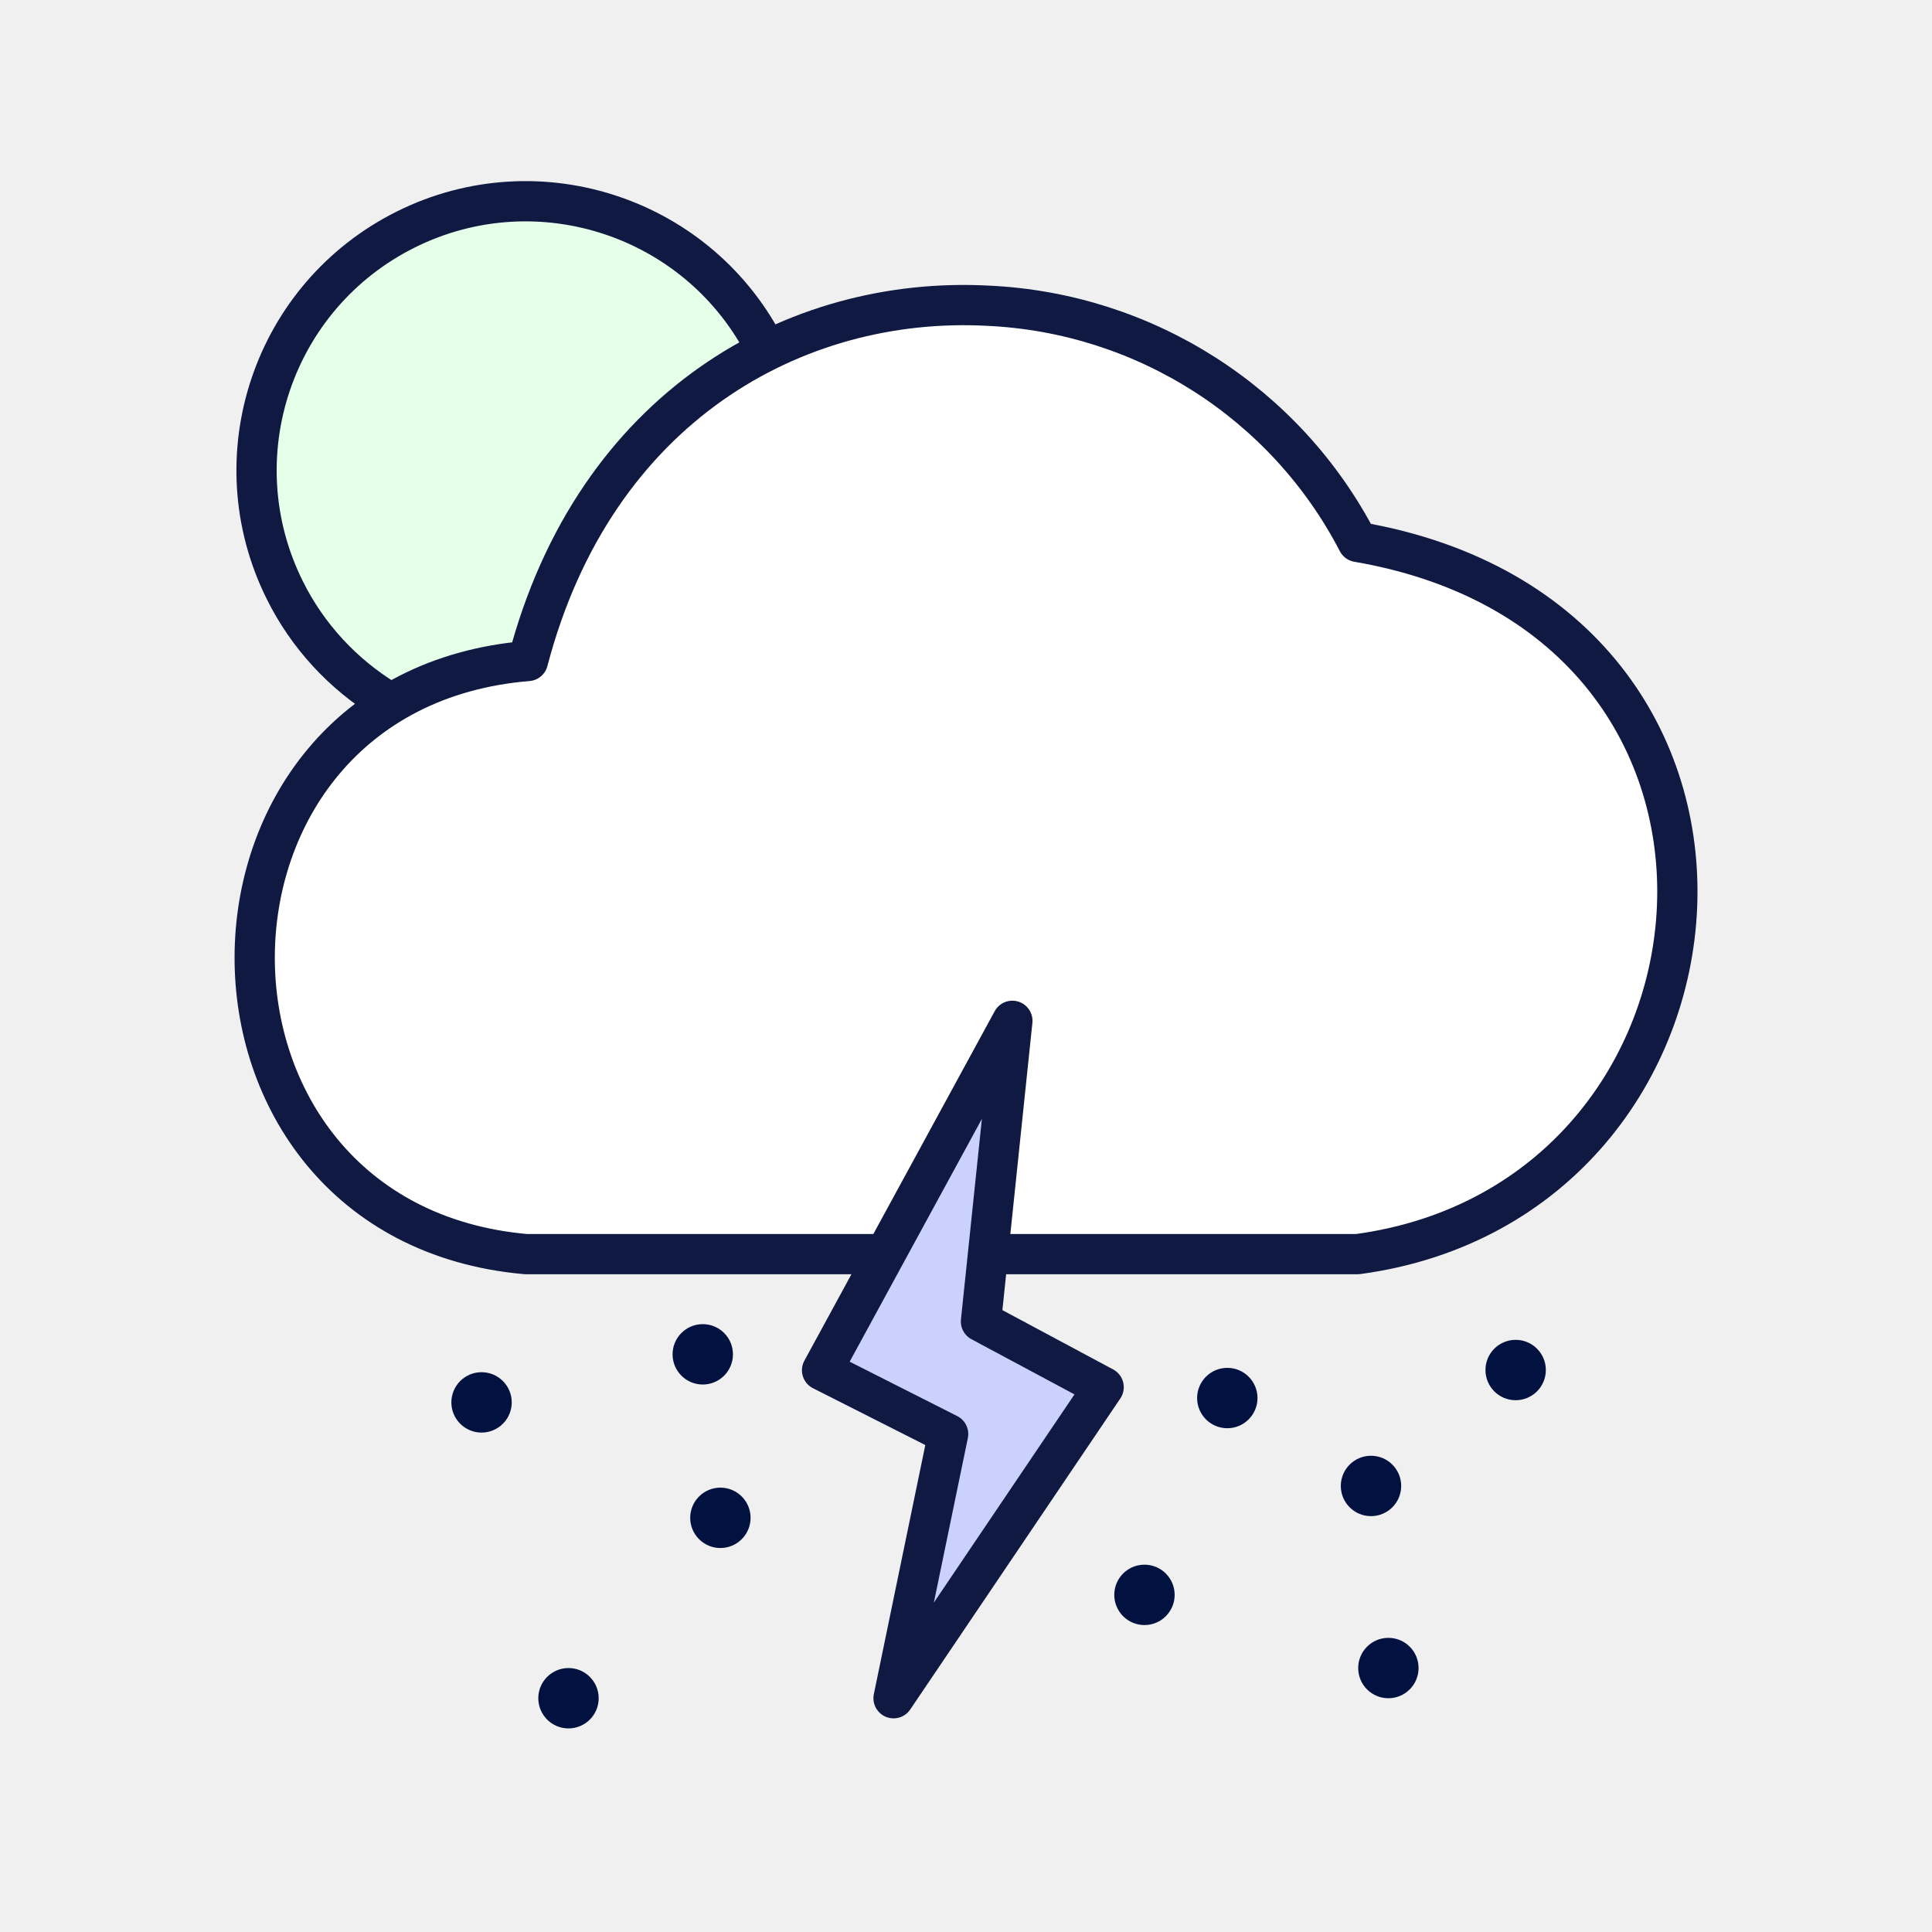
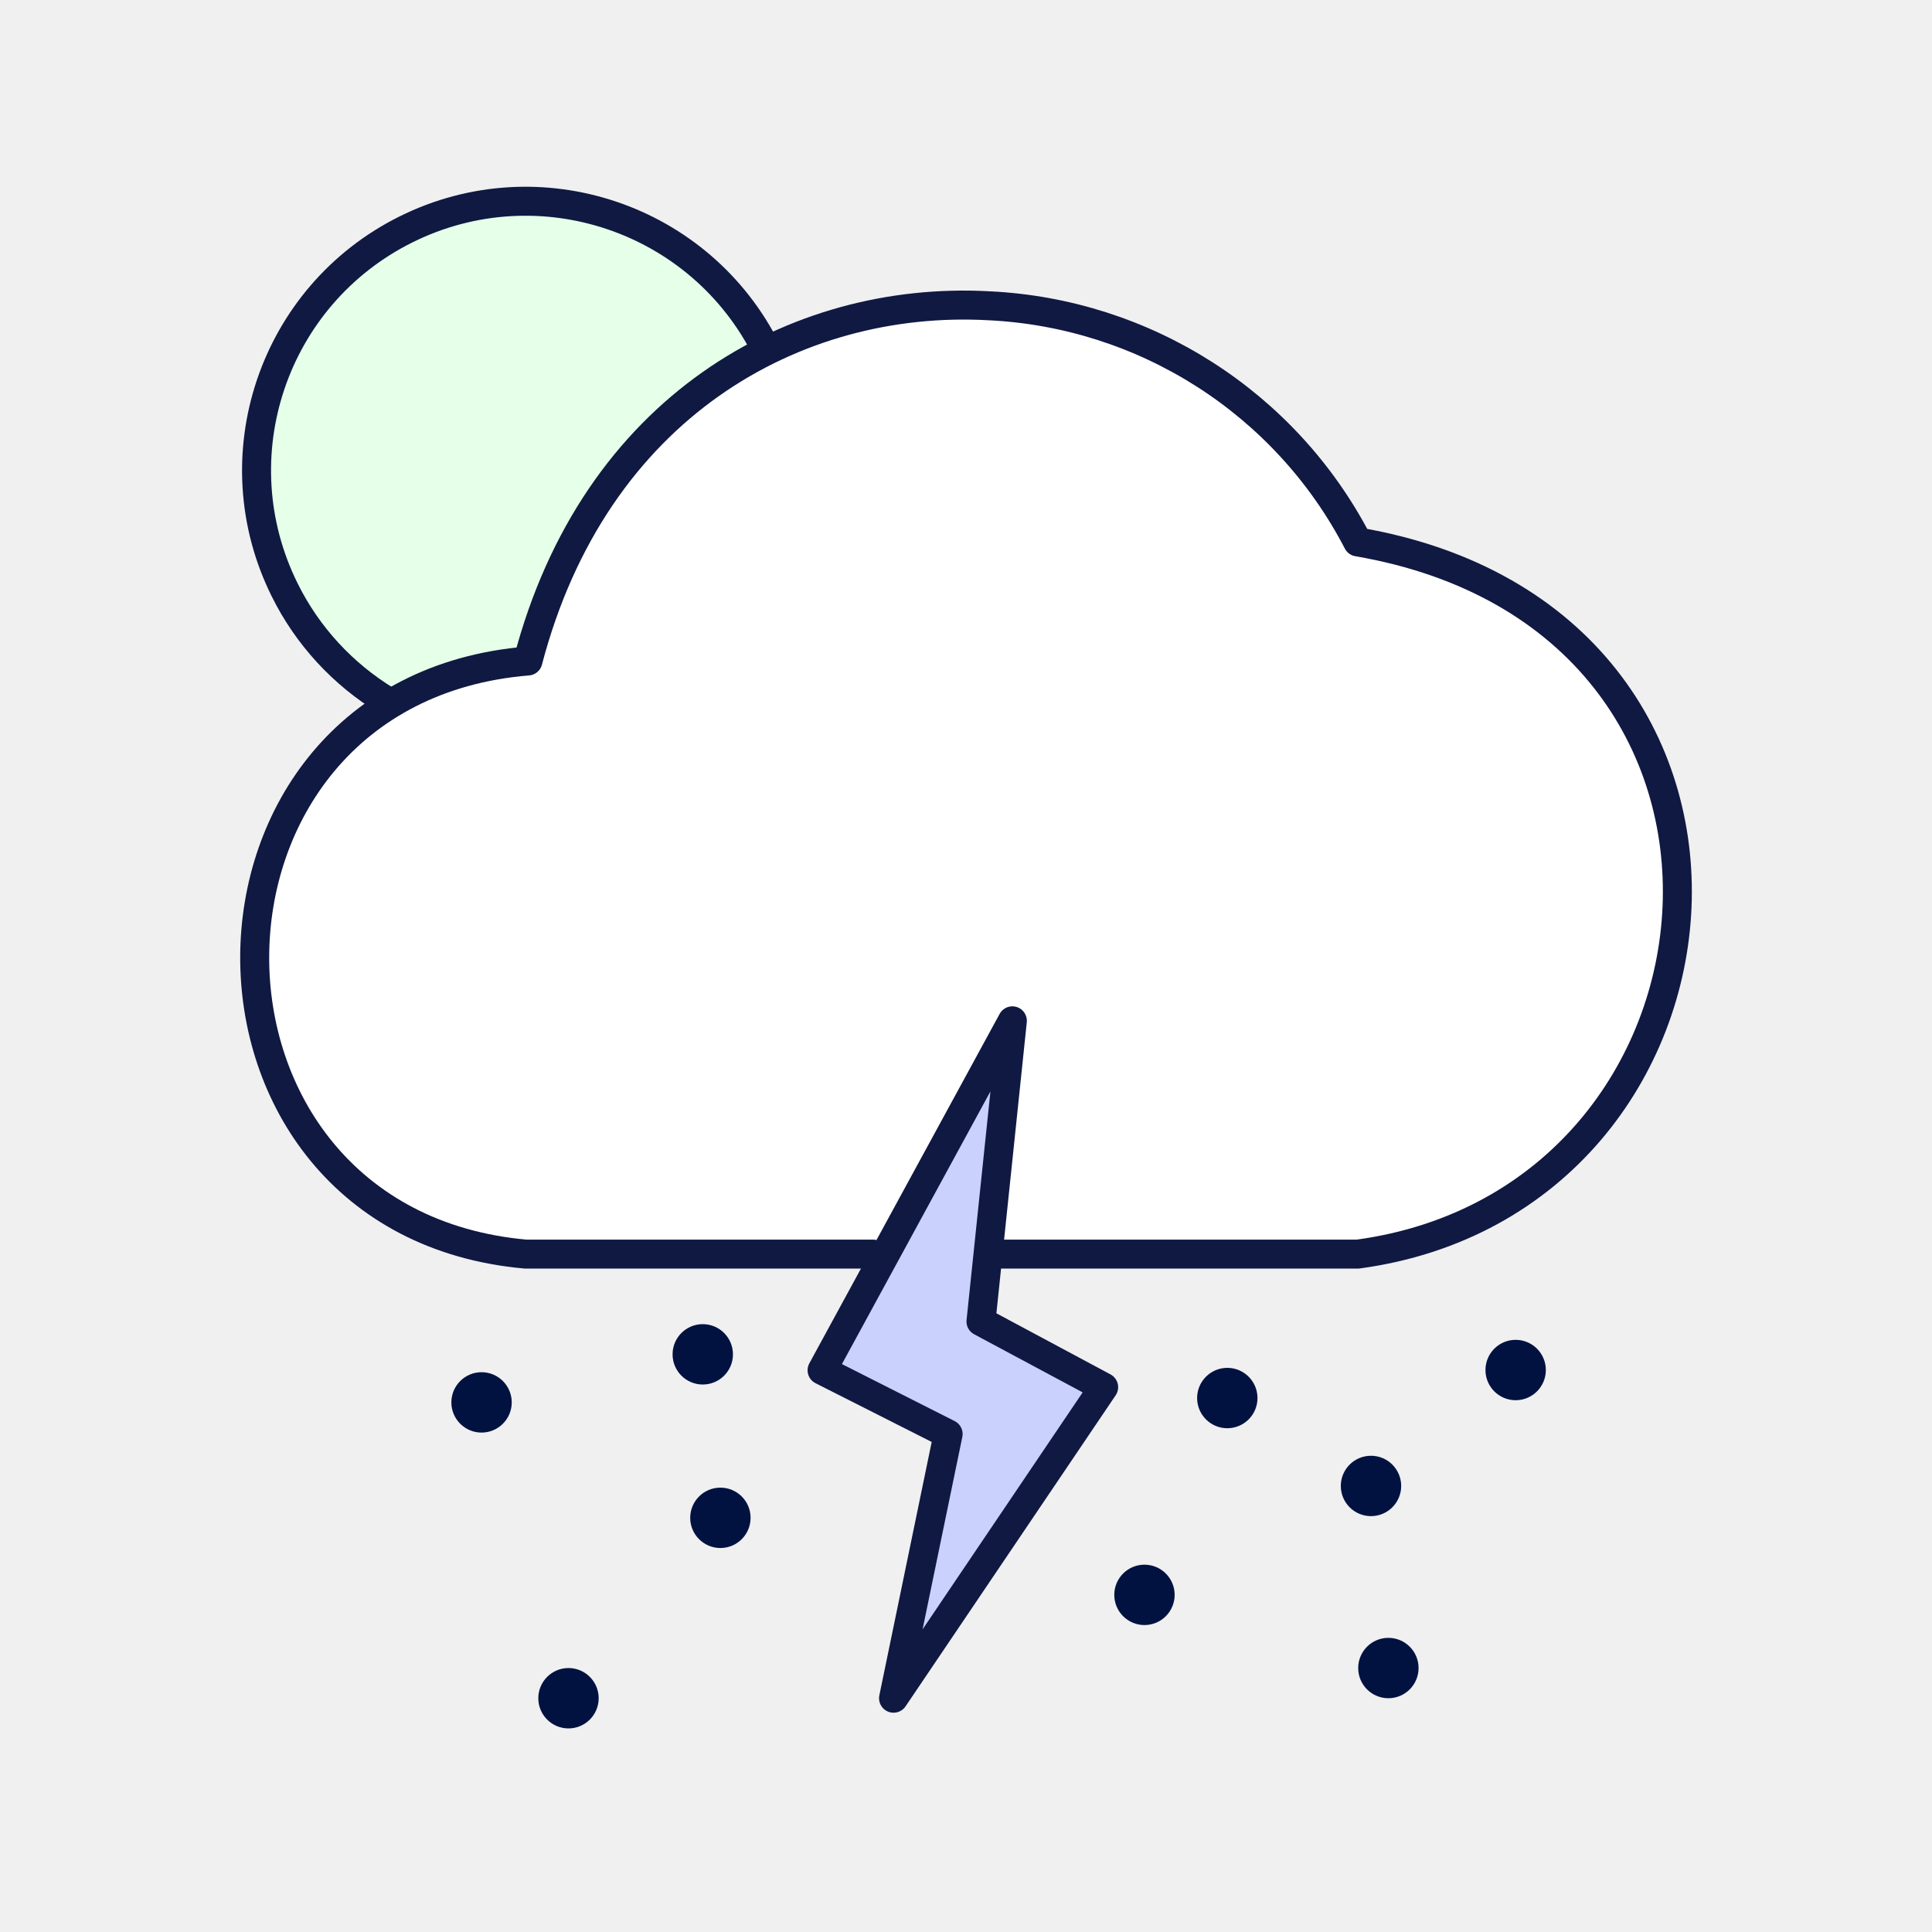
<svg xmlns="http://www.w3.org/2000/svg" version="1.1" id="Layer_1" x="0px" y="0px" viewBox="0 0 800 800" style="enable-background:new 0 0 800 800;" xml:space="preserve">
  <style type="text/css">
- 	.st0{fill:#E6FFE8;stroke:#0F1942;stroke-width:16.667;stroke-linecap:round;stroke-linejoin:round;stroke-miterlimit:66.667;}
- 	.st1{fill:#FFFFFF;stroke:#0F1942;stroke-width:16.667;stroke-linecap:round;stroke-linejoin:round;stroke-miterlimit:66.667;}
- 	.st2{fill:#CAD1FC;stroke:#0F1942;stroke-width:16.667;stroke-linecap:round;stroke-linejoin:round;stroke-miterlimit:66.667;}
+ 	.st0{fill:#E6FFE8;stroke:#0F1942;stroke-width:12;stroke-linecap:round;stroke-linejoin:round;stroke-miterlimit:66.667;}
+ 	.st1{fill:#FFFFFF;stroke:#0F1942;stroke-width:12;stroke-linecap:round;stroke-linejoin:round;stroke-miterlimit:66.667;}
+ 	.st2{fill:#CAD1FC;stroke:#0F1942;stroke-width:12;stroke-linecap:round;stroke-linejoin:round;stroke-miterlimit:66.667;}
	.st3{fill:#011241;}
</style>
  <path class="st0" d="M317.5,145.2C290.1,90.1,223.2,67.6,168.1,95s-77.6,94.2-50.2,149.3c9.4,19,24.1,34.9,42.2,45.9  c0,0,70.8,39.6,136-11.4S317.5,145.2,317.5,145.2z" />
  <path class="st1" d="M361.5,519.3H217.7C67.5,505.9,68.3,286,218.6,273.7c27.6-105.3,110.7-151.4,190.6-147.1  c64.8,3,123.1,40.2,153,97.8c187.6,32.2,165,272.6,0,294.9H409.1" />
  <path class="st2" d="M419.2,422.7l-78.8,144.7l52.2,26.4L370,703.2l87-128.8l-50.8-27.2L419.2,422.7z" />
  <circle class="st3" cx="291" cy="560.8" r="12.5" />
  <circle class="st3" cx="473.9" cy="660.4" r="12.5" />
  <circle class="st3" cx="508.2" cy="578.9" r="12.5" />
  <circle class="st3" cx="199.4" cy="580.7" r="12.5" />
  <circle class="st3" cx="298.3" cy="628.5" r="12.5" />
  <circle class="st3" cx="627.6" cy="567.3" r="12.5" />
  <circle class="st3" cx="574.9" cy="690.7" r="12.5" />
  <circle class="st3" cx="567.7" cy="615.3" r="12.5" />
  <circle class="st3" cx="235.4" cy="703.2" r="12.5" />
</svg>
